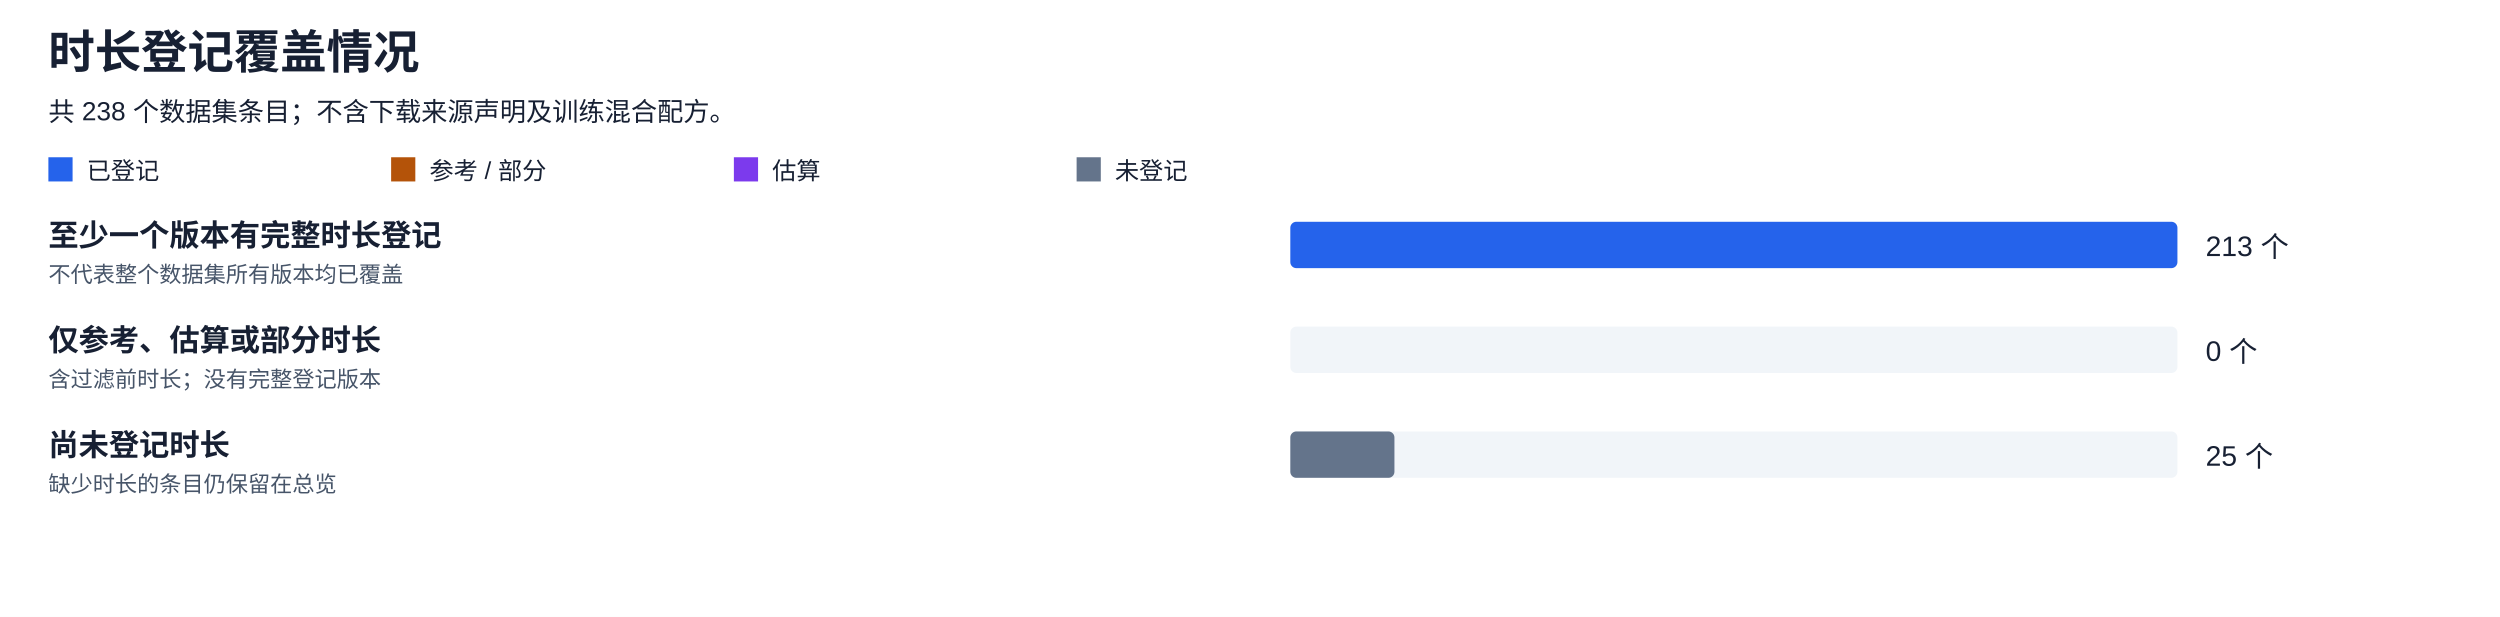
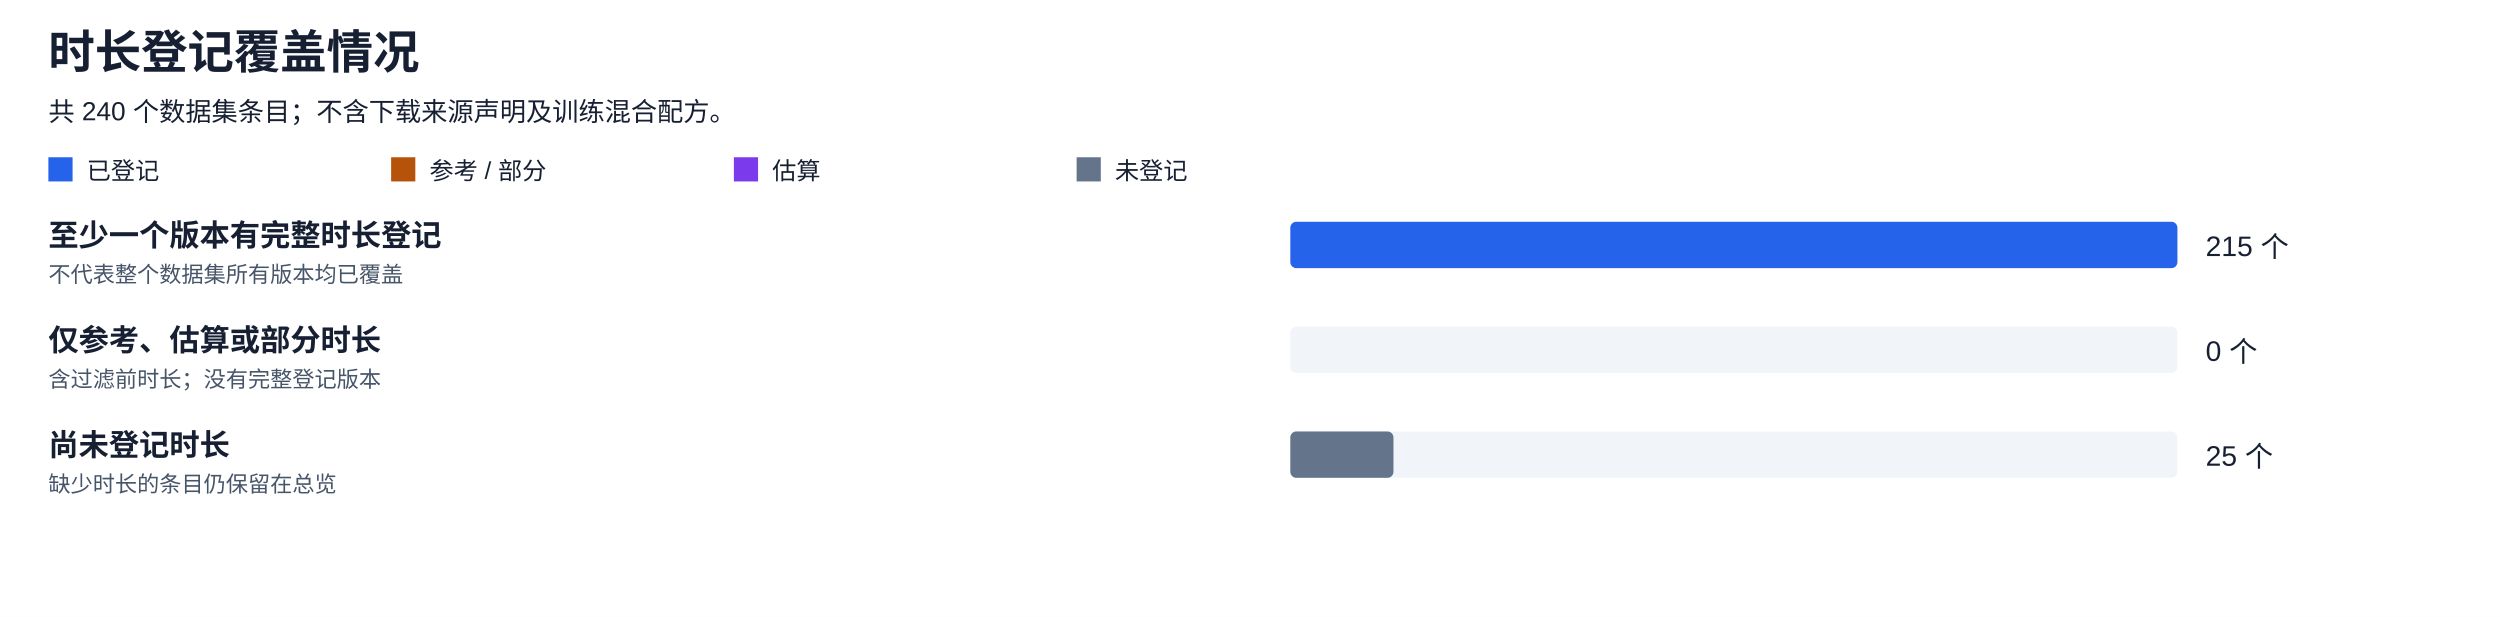
<svg xmlns="http://www.w3.org/2000/svg" width="1240" height="306" viewBox="0 0 1240 306" role="img" aria-labelledby="title desc">
  <rect width="100%" height="100%" fill="white" />
  <g font-family="Arial, Noto Sans CJK SC, Microsoft YaHei, sans-serif" fill="#172033">
    <text x="24" y="34" font-size="23" font-weight="700">时长登记覆盖情况</text>
-     <text x="24" y="60" font-size="13">共 238 个数据集条目；不含下载来源声明及训练混合配方。</text>
+     <text x="24" y="60" font-size="13">共 240 个数据集条目；不含下载来源声明及训练混合配方。</text>
    <rect x="24" y="78" width="12" height="12" fill="#2563eb" />
    <text x="43" y="89" font-size="12">已登记</text>
    <rect x="194" y="78" width="12" height="12" fill="#b45309" />
    <text x="213" y="89" font-size="12">参考 / 部分</text>
    <rect x="364" y="78" width="12" height="12" fill="#7c3aed" />
    <text x="383" y="89" font-size="12">估算</text>
    <rect x="534" y="78" width="12" height="12" fill="#64748b" />
    <text x="553" y="89" font-size="12">未登记</text>
    <text x="24" y="122" font-size="15" font-weight="600">至少一个版本有完整时长登记</text>
    <text x="24" y="140" font-size="11" fill="#475569">不代表整个数据集所有版本均已覆盖</text>
    <rect x="640" y="110" width="440" height="23" rx="3" fill="#f1f5f9" />
    <rect x="640" y="110" width="440.00" height="23" rx="3" fill="#2563eb" />
-     <text x="1094" y="127" font-size="14">213 个</text>
+     <text x="1094" y="127" font-size="14">215 个</text>
    <text x="24" y="174" font-size="15" font-weight="600">仅参考、估算或部分时长</text>
    <text x="24" y="192" font-size="11" fill="#475569">含过滤前时长；没有完整登记版本</text>
    <rect x="640" y="162" width="440" height="23" rx="3" fill="#f1f5f9" />
    <rect x="640" y="162" width="0.00" height="23" rx="3" fill="#b45309" />
    <text x="1094" y="179" font-size="14">0 个</text>
    <text x="24" y="226" font-size="15" font-weight="600">尚未登记时长</text>
    <text x="24" y="244" font-size="11" fill="#475569">缺少时长的条目仍保留在总览</text>
    <rect x="640" y="214" width="440" height="23" rx="3" fill="#f1f5f9" />
-     <rect x="640" y="214" width="51.64" height="23" rx="3" fill="#64748b" />
+     <rect x="640" y="214" width="51.16" height="23" rx="3" fill="#64748b" />
    <text x="1094" y="231" font-size="14">25 个</text>
  </g>
</svg>
